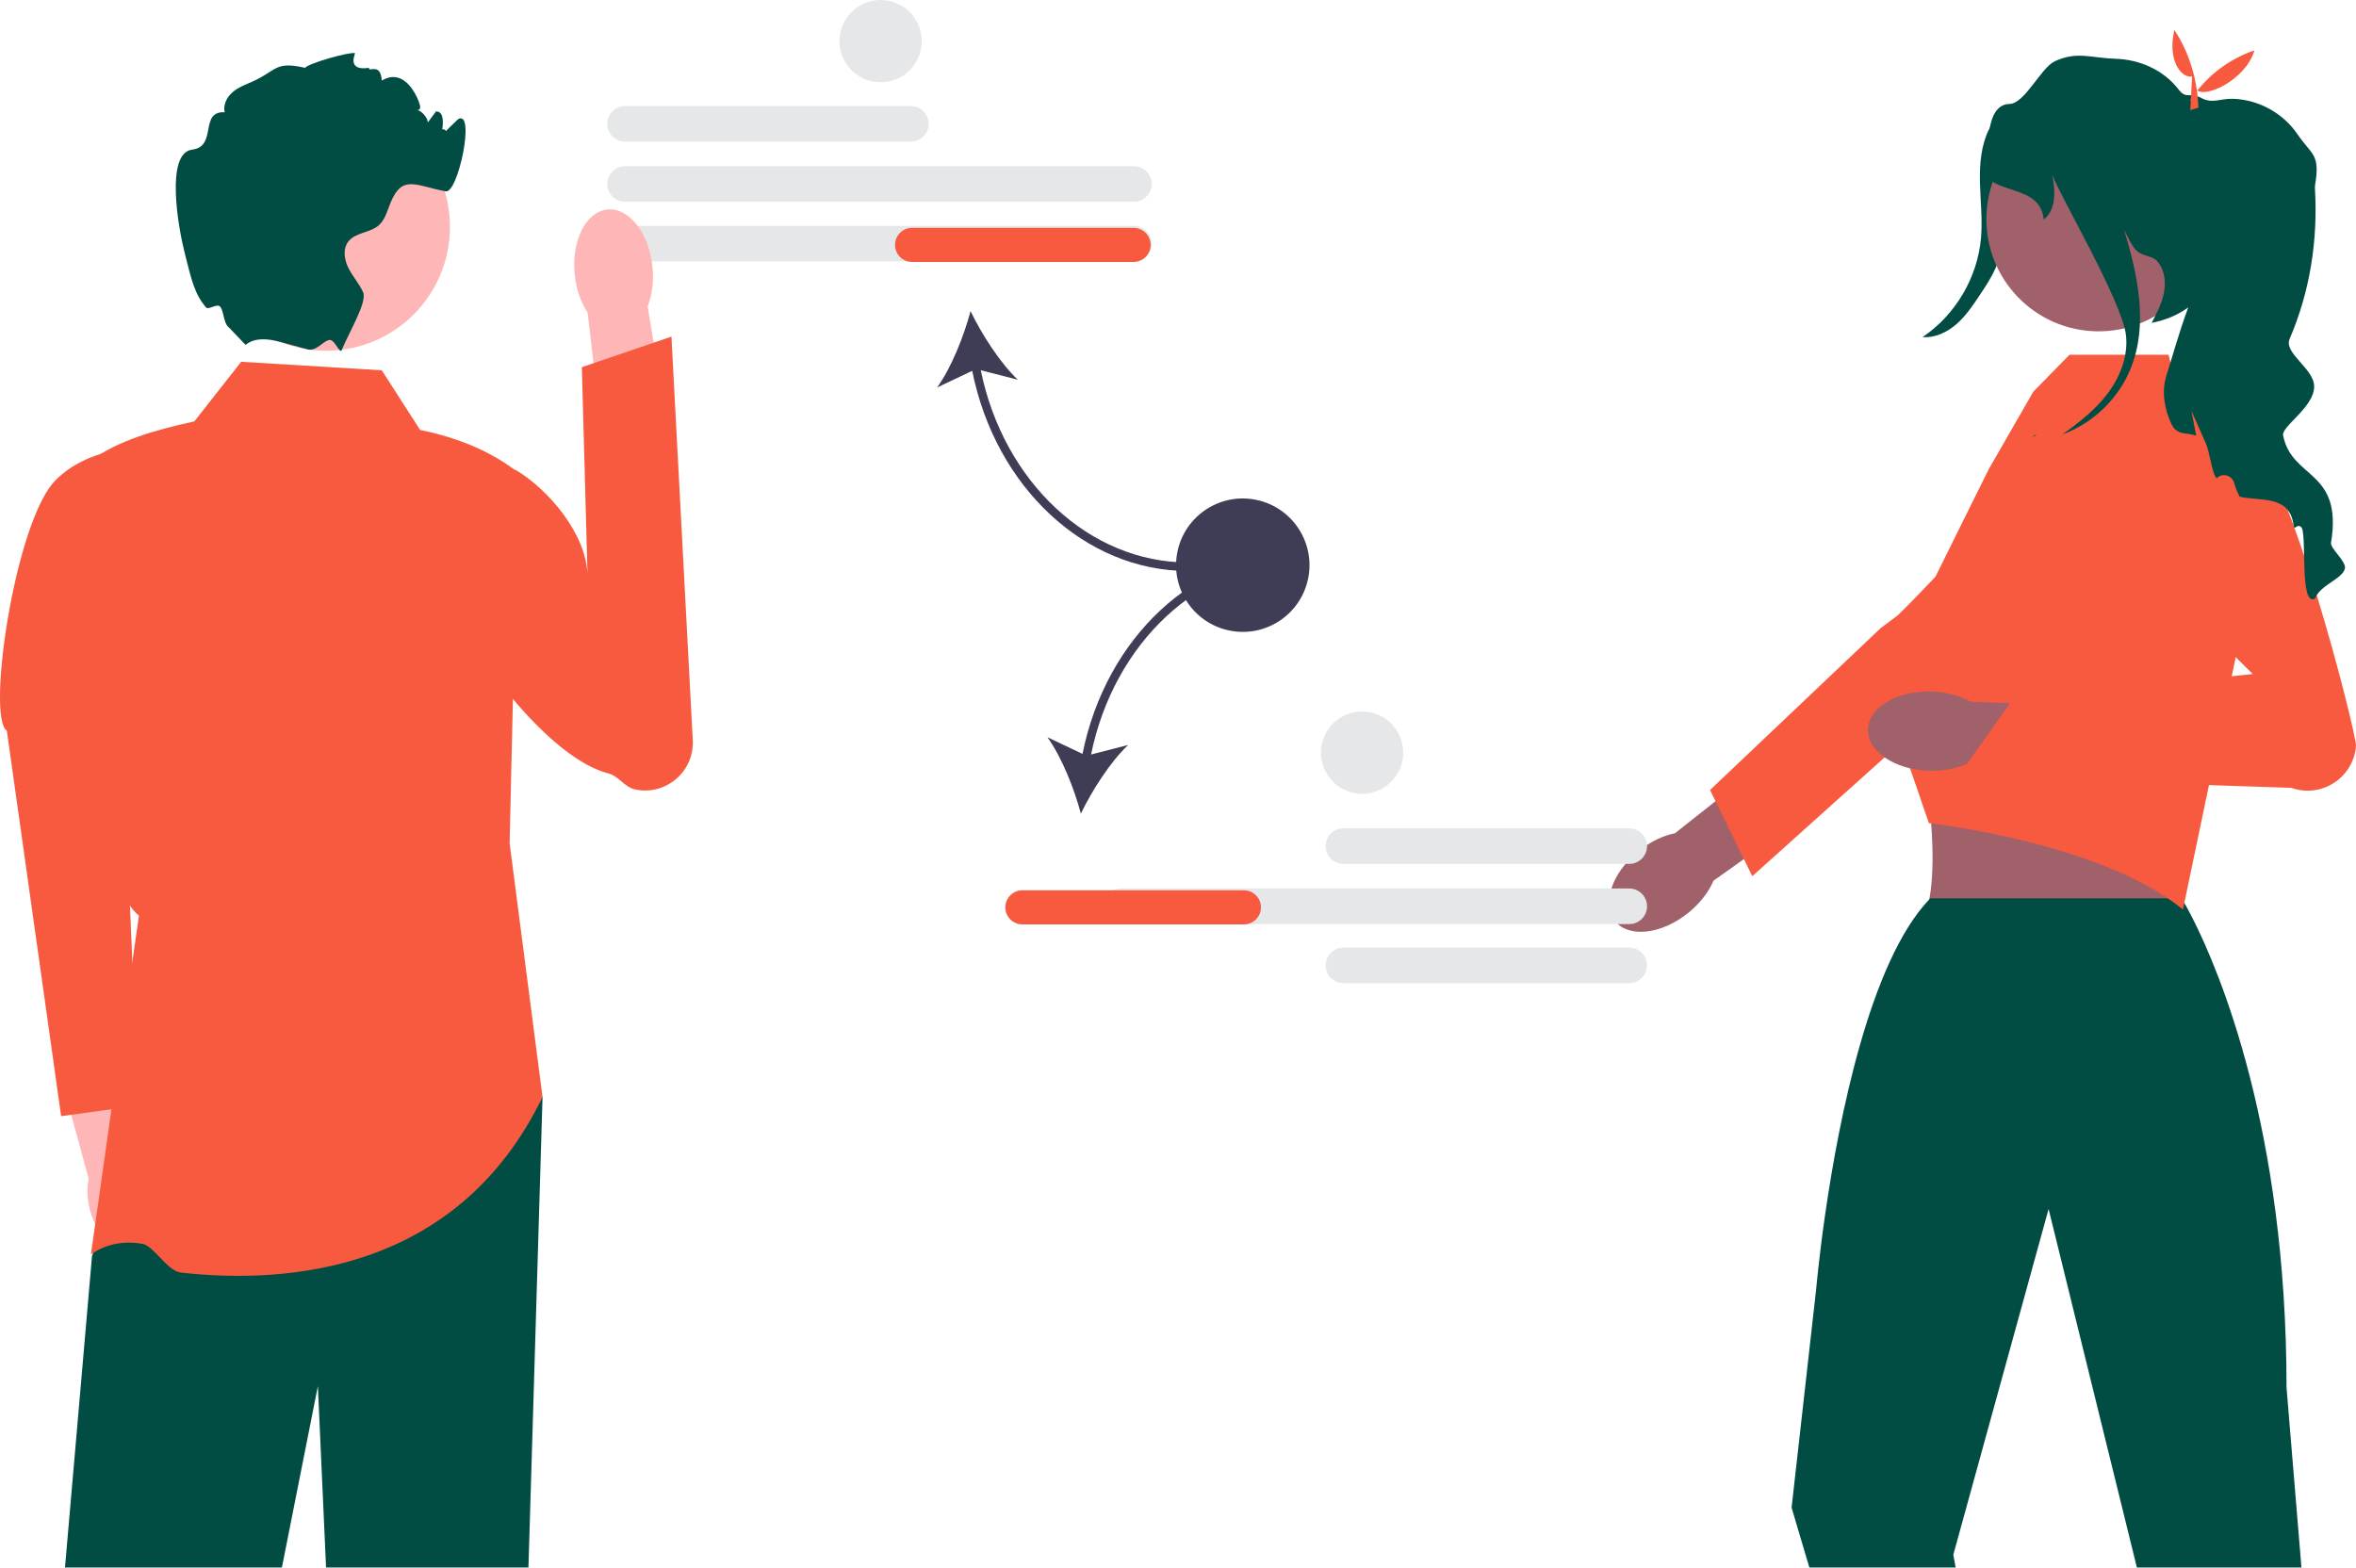
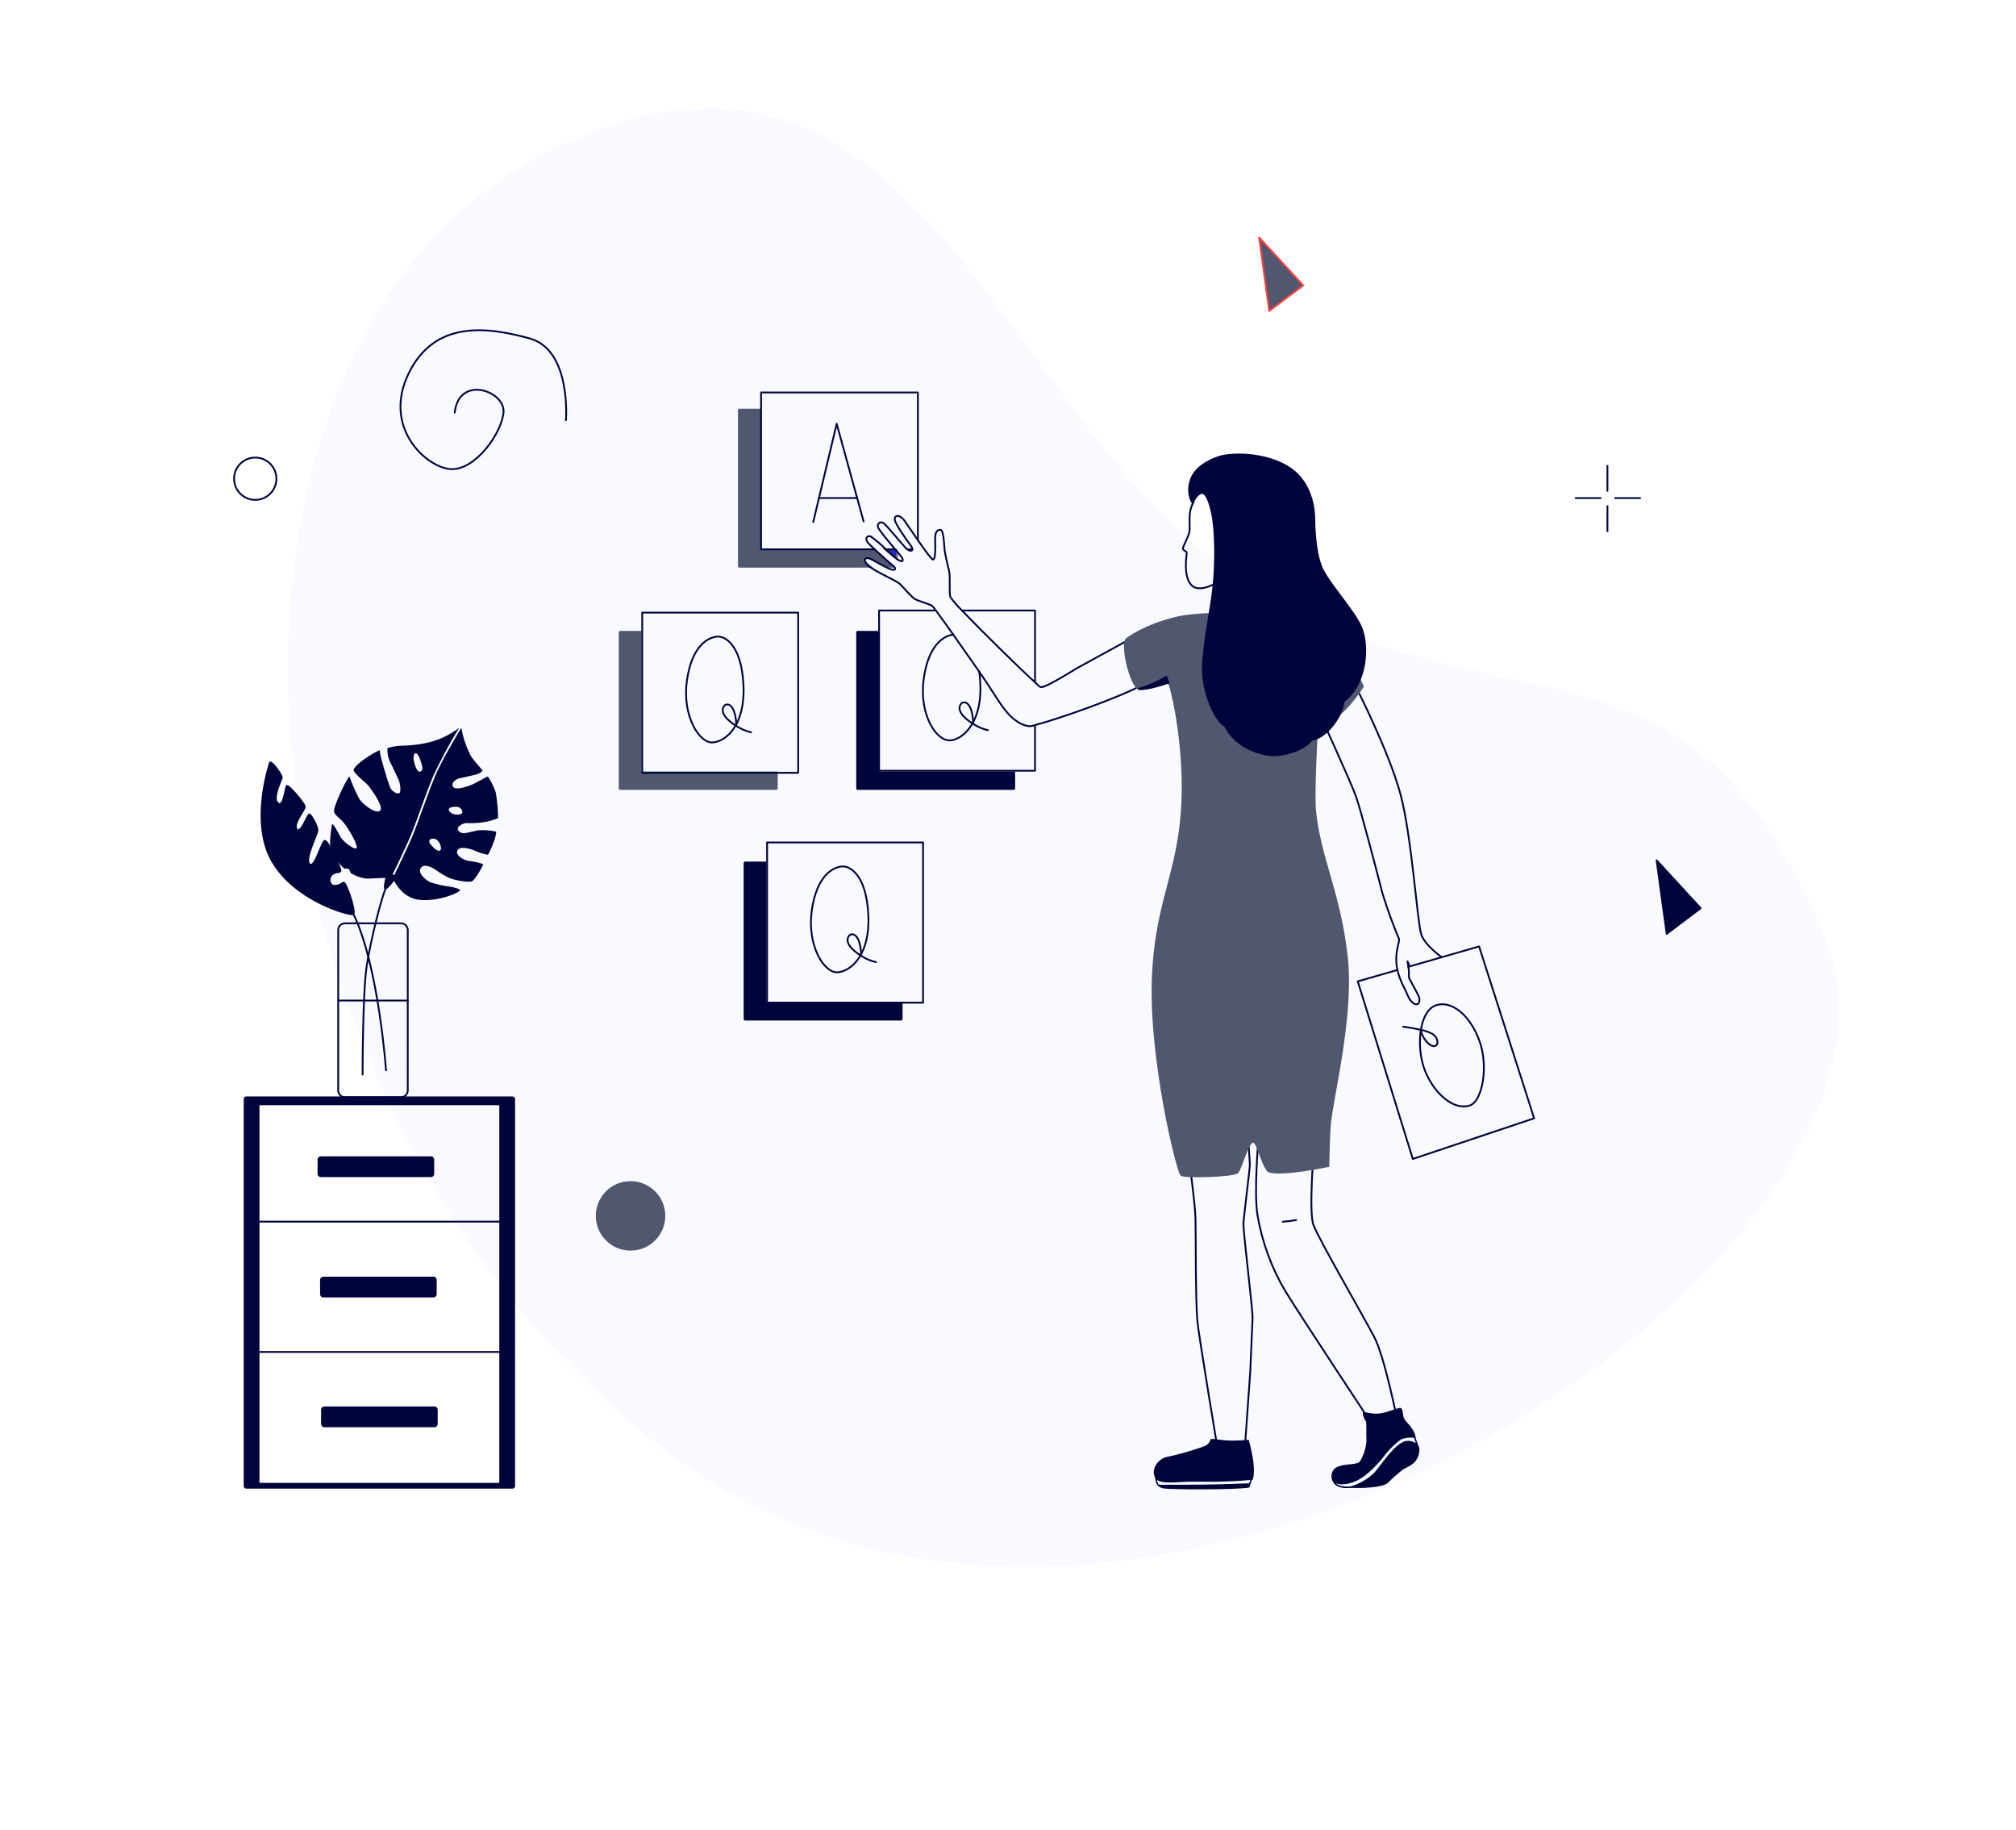
- <svg xmlns="http://www.w3.org/2000/svg" width="552.941" height="367.92" viewBox="0 0 552.941 367.92">
-   <path d="M213.78,33.239h-67.085c-2.301,0-4.174-1.872-4.174-4.174s1.873-4.174,4.174-4.174h67.085c2.301,0,4.174,1.872,4.174,4.174s-1.873,4.174-4.174,4.174Z" fill="#e6e7e8" />
-   <path d="M266.133,47.366h-119.438c-2.301,0-4.174-1.872-4.174-4.174s1.873-4.174,4.174-4.174h119.438c2.301,0,4.174,1.872,4.174,4.174s-1.873,4.174-4.174,4.174h0Z" fill="#e6e7e8" />
-   <path d="M266.133,61.366h-119.438c-2.301,0-4.174-1.872-4.174-4.174s1.873-4.174,4.174-4.174h119.438c2.301,0,4.174,1.872,4.174,4.174s-1.873,4.174-4.174,4.174h0Z" fill="#e6e7e8" />
-   <path d="M278.785,134.019v-2c-23.085,0-43.245-18.858-48.604-45.126l8.698,2.238c-4.207-3.986-8.457-10.659-11.094-16.112-1.557,5.854-4.466,13.212-7.841,17.922l8.23-3.899c5.472,27.328,26.498,46.976,50.611,46.976Z" fill="#3f3d56" />
-   <path d="M270.053,57.48c0,2.206-1.794,4-4,4h-52c-2.206,0-4-1.794-4-4s1.794-4,4-4h52c2.206,0,4,1.794,4,4Z" fill="#f85a40" />
-   <g>
-     <g>
-       <path d="M35.904,280.297c-.792-2.756-2.147-5.108-3.761-6.785l-5.864-26.73-12.781,3.131,7.324,26.778c-.482,2.266-.385,4.97,.406,7.727,1.808,6.297,6.56,10.479,10.612,9.341,4.053-1.138,5.872-7.165,4.063-13.462h-0Z" fill="#ffb6b6" />
-       <path d="M34.136,104.956s-13.805-.476-21.805,8.524C3.165,124.676-3.1,168.547,1.603,171.501l12.743,90.485,18.171-2.497-4.663-108.569,6.282-45.964v0Z" fill="#f85a40" />
-     </g>
-     <polygon points="127.331 257.48 124.023 367.917 76.523 367.917 74.603 325.347 66.163 367.917 15.253 367.917 21.603 294.737 28.163 279.347 32.603 268.917 127.331 257.48" fill="#014d44" />
-     <path d="M89.603,86.917l-33-2-11,14c-9.5,2.034-18.081,4.66-24,9,1.416,41.926-1.695,96.442,11,107l-11.273,79.563s4.546-3.895,12.14-2.52c2.623,.475,5.79,6.385,9.014,6.743,24.77,2.752,64.937-.078,84.846-41.223l-7.727-59.563,2-87c-6.252-4.942-14.026-8.154-23-10l-9-14v-0Z" fill="#f85a40" />
-     <g>
-       <path d="M153.134,62.578c.358,3.467-.097,6.727-1.144,9.341l5.497,32.812-15.69,2.159-3.887-33.517c-1.559-2.345-2.671-5.444-3.029-8.911-.818-7.92,2.605-14.763,7.645-15.283s9.789,5.478,10.607,13.398v0h-0Z" fill="#ffb6b6" />
-       <path d="M100.971,113.424c-1.643,2.424-1.185,5.148-1.577,8.422-1.665,13.896,24.964,54.96,43.39,59.688,2.418,.62,3.795,3.229,6.236,3.753h0c7.23,1.554,13.961-4.184,13.57-11.569l-5.005-94.708-21.027,7.172,1.346,49.171c-.134-10.187-9.488-20.559-16.573-24.873,0,0-14.351-5.922-20.36,2.944Z" fill="#f85a40" />
-     </g>
-     <g>
-       <circle cx="76.528" cy="53.262" r="29.068" fill="#ffb6b6" />
-       <path d="M103.603,31.917c-.25,.06,3.826-3.913,4-4,4-2-.11,17.55-3,17-7.11-1.35-10.18-4.03-12.94,2.66-.77,1.86-1.25,3.96-2.75,5.29-2.06,1.81-5.48,1.66-7.16,3.82-1.35,1.74-.96,4.3,.04,6.26,1,1.97,2.52,3.64,3.43,5.65,1.02,2.26-3.33,9.45-4.99,13.49v.01l-.01,.024c-.441,1.06-1.489-1.993-2.596-2.298-1.324-.365-3.275,2.762-5.384,2.194-.01,0-.02-.01-.03-.01-2.01-.56-4.25-1.16-6.47-1.76h-.01c-6.25-1.7-7.83,.74-8.13,.67l-3.88-4.06c-1.332-.97-1.181-4.099-2.12-4.94-.768-.687-2.682,.901-3.246,.24-2.766-3.24-3.403-6.481-5.034-12.88-1.49-5.85-4.58-23.36,1.77-24.15,5.99-.75,1.61-9.09,7.64-8.78-.36-1.52,.31-3.15,1.4-4.27,1.08-1.13,2.52-1.83,3.97-2.43,7.15-2.92,5.96-5.43,13.5-3.73,.75-1.05,10.367-3.787,11.727-3.437,.1,.02-2.097,4.287,3.273,3.437-.2,1.23,2.727-1.437,3,3,5.727-3.437,8.81,4.79,9,6,.25,1.51-2.03,.74-.51,.97,.9,.14,2.44,1.97,2.29,2.88,.65-.88,1.3-1.75,1.96-2.63,.12,.01,.23,.03,.35,.05,3.04,.58-.445,10.518-.32,7.42,.23-5.69,4.26-2.36,1.23-1.69h0Z" fill="#014d44" />
+ <svg xmlns="http://www.w3.org/2000/svg" width="560.432" height="508.477" viewBox="0 0 560.432 508.477">
+   <g id="Group_376" data-name="Group 376" transform="translate(-732.453 -7676.712)">
+     <path id="Path_1134" data-name="Path 1134" d="M95.75,17.384C163.661-52.6,394.713,101.09,353.723,257.634S124.767,505.583,34.482,429.186,58.557,282.51,68.946,199.95,27.84,87.368,95.75,17.384Z" transform="translate(1292.885 7855.132) rotate(113)" fill="#f9faff" />
+     <g id="Group_343" data-name="Group 343" transform="translate(797.525 7742.721)">
+       <g id="Group_113" data-name="Group 113" transform="translate(0 0)">
+         <g id="Group_42" data-name="Group 42" transform="translate(0 0)">
+           <g id="Shapes">
+             <g id="Group_111" data-name="Group 111" transform="translate(372.951 63.471)">
+               <line id="Line_41" data-name="Line 41" y1="6.944" transform="translate(8.83 0)" fill="none" stroke="#00043b" stroke-linecap="round" stroke-linejoin="round" stroke-width="0.5" />
+               <line id="Line_42" data-name="Line 42" y1="6.944" transform="translate(8.83 11.203)" fill="none" stroke="#00043b" stroke-linecap="round" stroke-linejoin="round" stroke-width="0.5" />
+               <line id="Line_43" data-name="Line 43" x2="6.944" transform="translate(10.963 8.962)" fill="none" stroke="#00043b" stroke-linecap="round" stroke-linejoin="round" stroke-width="0.5" />
+               <line id="Line_44" data-name="Line 44" x2="6.944" transform="translate(0 8.962)" fill="none" stroke="#00043b" stroke-linecap="round" stroke-linejoin="round" stroke-width="0.5" />
+             </g>
+             <path id="Path_150" data-name="Path 150" d="M950.513,84.947s1.583-19.512-10.08-22.721S914.091,57,906.8,71.928s4.627,25.938,11.459,26.6,14.357-9.791,14.9-15.728-12.326-10.572-13.567,0" transform="translate(-858.259 -34.166)" fill="none" stroke="#00043b" stroke-linecap="round" stroke-linejoin="round" stroke-width="0.5" />
+             <path id="Path_153" data-name="Path 153" d="M1128.623,211.3l2.8,20.436,9.441-7.12Z" transform="translate(-733.17 -38.189)" fill="#00043b" stroke="#00043b" stroke-linecap="round" stroke-linejoin="round" stroke-width="0.5" />
+             <path id="Path_475" data-name="Path 475" d="M1128.623,211.3l2.8,20.436,9.441-7.12Z" transform="translate(-843.662 -211.301)" fill="#51576f" stroke="#fd4040" stroke-linecap="round" stroke-linejoin="round" stroke-width="0.5" />
+             <ellipse id="Ellipse_47" data-name="Ellipse 47" cx="5.881" cy="5.881" rx="5.881" ry="5.881" transform="translate(0 61.17)" fill="none" stroke="#00043b" stroke-linecap="round" stroke-linejoin="round" stroke-width="0.5" />
+             <ellipse id="Ellipse_15" data-name="Ellipse 15" cx="9.657" cy="9.657" rx="9.657" ry="9.657" transform="translate(100.556 262.289)" fill="#51576f" />
+           </g>
+           <g id="Q_A_s" data-name="Q&amp;A's" transform="translate(106.945 43.085)">
+             <g id="Group_34" data-name="Group 34" transform="translate(0 61.179)">
+               <path id="Path_155" data-name="Path 155" d="M755.146,192.02V196.7a.409.409,0,0,1-.408.409H711.376a.409.409,0,0,1-.409-.409V153.339a.409.409,0,0,1,.409-.408h5.876v38.858a.231.231,0,0,0,.231.231Z" transform="translate(-710.967 -147.844)" fill="#51576f" />
+               <g id="Group_33" data-name="Group 33" transform="translate(6.516)">
+                 <rect id="Rectangle_19" data-name="Rectangle 19" width="43.358" height="44.531" fill="none" stroke="#00043b" stroke-linecap="round" stroke-linejoin="round" stroke-width="0.5" />
+                 <path id="Path_156" data-name="Path 156" d="M751.934,155.645c2-.122,6.618,2.128,7.208,13.36s-4.832,15.822-8.56,16.067-8.516-7.41-7.159-17.14S749.288,155.807,751.934,155.645Z" transform="translate(-731.006 -148.981)" fill="none" stroke="#00043b" stroke-linecap="round" stroke-linejoin="round" stroke-width="0.5" />
+                 <path id="Path_157" data-name="Path 157" d="M768.649,195.891a12.04,12.04,0,0,1-4.091-1.735c-.07-.041-.145-.087-.215-.134-2.414-1.526-4.561-3.72-3.151-5.49.557-.7,2.965-1.045,3.342,5.147" transform="translate(-738.373 -162.63)" fill="none" stroke="#00043b" stroke-linecap="round" stroke-linejoin="round" stroke-width="0.5" />
+               </g>
+             </g>
+             <g id="Group_36" data-name="Group 36" transform="translate(66.006 60.596)">
+               <path id="Path_158" data-name="Path 158" d="M868.887,192.02V196.7a.409.409,0,0,1-.409.409H825.119a.406.406,0,0,1-.408-.409V153.339a.406.406,0,0,1,.408-.408h5.873v38.858a.231.231,0,0,0,.231.231Z" transform="translate(-824.711 -147.261)" fill="#00043b" />
+               <g id="Group_35" data-name="Group 35" transform="translate(6.352)">
+                 <path id="Path_159" data-name="Path 159" d="M895.695,143.16v19.957c-4.127-3.708-14.856-14.241-20.288-19.957Z" transform="translate(-852.34 -143.16)" fill="none" stroke="#00043b" stroke-linecap="round" stroke-linejoin="round" stroke-width="0.5" />
+                 <path id="Path_160" data-name="Path 160" d="M863.517,160.2c4.352,6.267,5.713,9.075,8.1,11.716,1.083,1.2,3.693,3.509,6.222,3.39a7.781,7.781,0,0,0,1.171-.3v12.691H835.657V143.16h15.79c1.08,1.433,2.815,3.847,4.828,6.7" transform="translate(-835.657 -143.16)" fill="none" stroke="#00043b" stroke-linecap="round" stroke-linejoin="round" stroke-width="0.5" />
+                 <path id="Path_161" data-name="Path 161" d="M872.325,165.041c.122.917.215,1.909.273,2.989.255,4.851-.609,8.461-1.973,11.02v.006c-.064.116-.128.226-.2.342-1.787,3.128-4.343,4.7-6.389,4.7-3.838.006-8.513-7.411-7.155-17.142,1.3-9.366,5.525-11.931,8.2-12.256" transform="translate(-844.465 -148.003)" fill="none" stroke="#00043b" stroke-linecap="round" stroke-linejoin="round" stroke-width="0.5" />
+                 <path id="Path_162" data-name="Path 162" d="M882.106,194.891a12.046,12.046,0,0,1-4.091-1.735c-.069-.041-.145-.087-.214-.133-2.414-1.526-4.561-3.72-3.151-5.49.557-.7,2.965-1.045,3.343,5.147" transform="translate(-851.833 -161.628)" fill="none" stroke="#00043b" stroke-linecap="round" stroke-linejoin="round" stroke-width="0.5" />
+               </g>
+             </g>
+             <g id="Group_38" data-name="Group 38" transform="translate(34.713 125.065)">
+               <path id="Path_163" data-name="Path 163" d="M814.961,302.5v4.678a.407.407,0,0,1-.409.409H771.194a.407.407,0,0,1-.409-.409V263.818a.407.407,0,0,1,.409-.409h5.876v38.858a.23.23,0,0,0,.231.232Z" transform="translate(-770.785 -258.097)" fill="#00043b" />
+               <g id="Group_37" data-name="Group 37" transform="translate(6.516)">
+                 <rect id="Rectangle_20" data-name="Rectangle 20" width="43.358" height="44.531" fill="none" stroke="#00043b" stroke-linecap="round" stroke-linejoin="round" stroke-width="0.5" />
+                 <path id="Path_164" data-name="Path 164" d="M811.753,265.737c2-.123,6.618,2.127,7.208,13.36s-4.832,15.821-8.56,16.066-8.516-7.41-7.159-17.14S809.106,265.9,811.753,265.737Z" transform="translate(-790.824 -259.072)" fill="none" stroke="#00043b" stroke-linecap="round" stroke-linejoin="round" stroke-width="0.5" />
+                 <path id="Path_165" data-name="Path 165" d="M828.467,305.982a12.047,12.047,0,0,1-4.091-1.735c-.07-.041-.145-.087-.215-.134-2.414-1.526-4.561-3.72-3.151-5.49.557-.7,2.965-1.045,3.343,5.147" transform="translate(-798.192 -272.722)" fill="none" stroke="#00043b" stroke-linecap="round" stroke-linejoin="round" stroke-width="0.5" />
+               </g>
+             </g>
+             <g id="answer" transform="translate(33.134)">
+               <path id="Path_166" data-name="Path 166" d="M811.694,90.674h-2.151c-.373-.185-.814-.409-1.336-.675-1.653-.846-3.263-1.714-3.419-1.8a2.385,2.385,0,0,0-.988-.309.349.349,0,0,0-.313.124.515.515,0,0,0-.065.42c.157.64,1.127,1.472,2.24,2.243H768.474a.41.41,0,0,1-.409-.412V46.9a.41.41,0,0,1,.409-.409h5.876V85.356a.232.232,0,0,0,.231.231h31.6c.117.118.238.235.363.356,1.23,1.191,2.6,2.382,3.438,3.117.708.619,1.02.893,1.1,1a2.462,2.462,0,0,0,.33.334A2.112,2.112,0,0,1,811.694,90.674Z" transform="translate(-768.065 -41.995)" fill="#51576f" />
+               <path id="Path_167" data-name="Path 167" d="M841.771,114.155v2.382c-.842-.59-1.9-1.45-2.926-2.321-.142-.117-.281-.238-.419-.356h3.093Z" transform="translate(-797.595 -70.267)" fill="#182fbd" stroke="#707070" stroke-width="0.5" />
+               <line id="Line_45" data-name="Line 45" x1="1.393" transform="translate(47.081 43.593)" fill="none" stroke="#00043b" stroke-linecap="round" stroke-linejoin="round" stroke-width="0.5" />
+               <line id="Line_46" data-name="Line 46" x1="2.559" transform="translate(41.116 43.593)" fill="none" stroke="#00043b" stroke-linecap="round" stroke-linejoin="round" stroke-width="0.5" />
+               <path id="Path_168" data-name="Path 168" d="M804.122,81.032l6.517-27.292,7.479,27.116" transform="translate(-783.198 -45.036)" fill="none" stroke="#00043b" stroke-linecap="round" stroke-linejoin="round" stroke-width="0.5" />
+               <line id="Line_47" data-name="Line 47" x1="10.614" transform="translate(22.517 29.334)" fill="none" stroke="#00043b" stroke-linecap="round" stroke-linejoin="round" stroke-width="0.5" />
+               <path id="Path_169" data-name="Path 169" d="M810.7,82.333H779.126V38.74h43.593V79.785" transform="translate(-772.707 -38.74)" fill="none" stroke="#00043b" stroke-linecap="round" stroke-linejoin="round" stroke-width="0.5" />
+             </g>
+           </g>
+           <g id="Monica" transform="translate(175.323 60.308)">
+             <g id="Group_39" data-name="Group 39" transform="translate(0 17.086)">
+               <path id="Path_170" data-name="Path 170" d="M855.845,124.149a26.444,26.444,0,0,1-3.25-3.743c-.43-1.468.087-5.879-.412-7.55-.435-1.457-1.149-5.037-1.224-5.71s-.139-5.449-1.155-5.437c-1.236.012-1.5,1.242-1.433,3.041s.128,5.072-.563,5.252c-.348.087-2.327-2.64-4.242-5.4-1.8-2.594-3.545-5.211-3.83-5.559-1.538-1.863-2.884-1.265-2.553.07.284,1.155,2.82,4.857,4.272,6.8a2.281,2.281,0,0,1,.574,1.236c-.006.54-.7.516-1.393,0a2.911,2.911,0,0,1-.36-.308c-1.137-1.137-4.9-5.757-6.024-6.8-1.073-1-2.374.075-1.572,1.37.545.888,2.925,3.8,4.55,5.733.749.894,1.334,1.578,1.5,1.764,1.062,1.161.818,2.275-1,.911-.731-.546-1.88-1.6-3.058-2.675a31.655,31.655,0,0,0-4.2-3.563c-1.01-.429-1.875.627-.528,2.02.354.366.929.917,1.6,1.544,1.886,1.758,4.515,4.091,5.031,4.474,1.155.871.836,1.695-1.056.882-1.213-.522-4.625-2.472-5.24-2.745-1.167-.522-2.455.226-.377,2.014,1.81,1.555,7.706,4.1,8.641,4.985s3.2,3.586,4.091,4.138,4.016,1.468,4.793,1.863a9.776,9.776,0,0,1,1.143,1.393" transform="translate(-828.798 -97.862)" fill="none" stroke="#00043b" stroke-linejoin="round" stroke-width="0.5" />
+               <path id="Path_171" data-name="Path 171" d="M871.187,154.7c2.246,3.174,4.834,6.883,7.242,10.341" transform="translate(-846.588 -121.716)" fill="none" stroke="#00043b" stroke-linejoin="round" stroke-width="0.5" />
+               <path id="Path_172" data-name="Path 172" d="M910.367,180.764c6.082-1.532,24.211-7.9,30.437-11.49,7.236-4.178-4.068-12.384-4.068-12.384L921.951,165s-8.588,5.39-9.885,5.228c-.438-.055-.785-.476-1.7-1.348" transform="translate(-863.032 -122.636)" fill="none" stroke="#00043b" stroke-linejoin="round" stroke-width="0.5" />
+             </g>
+             <g id="Group_40" data-name="Group 40" transform="translate(125.671 64.659)">
+               <path id="Path_173" data-name="Path 173" d="M1080.053,254.926c-2.205-1.683-4.973-4.143-5.658-6.343-1.178-3.789-2.64-27.3-5.8-39.037s-12.326-29.706-12.326-29.706l-10.916,5.757s9.43,20.473,10.916,24.709,6.181,22.394,7.329,26.839a131.444,131.444,0,0,0,4.637,12.761c.035,1.2-1.109,3.412-.714,7.1a11.758,11.758,0,0,0,.243,1.456c.662,3,2.212,5.409,2.867,7.091.76,1.944,2.095,2.652,2.681,2.426s.7-1.23.441-2-2.681-5.049-2.763-5.281a7.952,7.952,0,0,1-.023-1.619,12.151,12.151,0,0,0-.162-1.5c-.11-.76-.238-1.509-.238-1.509l.615,1.4" transform="translate(-1045.357 -179.84)" fill="none" stroke="#00043b" stroke-linejoin="round" stroke-width="0.5" />
+               <path id="Path_174" data-name="Path 174" d="M1076,310.594l-11.026,3.174,15.3,49.361,33.728-11.3-15.3-47.771-10.416,3-8.868,2.553-.377.1" transform="translate(-1053.591 -231.974)" fill="none" stroke="#00043b" stroke-linecap="round" stroke-linejoin="round" stroke-width="0.5" />
+               <path id="Path_175" data-name="Path 175" d="M1091.537,343.353c.029.093.052.18.075.267.87,2.925,2.82,4.521,3.917,4.259,1.056-.255,1.126-2.147-.638-3.354a10.964,10.964,0,0,0-3.238-1.143c-.041-.012-.076-.018-.116-.029-2.309-.534-4.81-.853-4.81-.853" transform="translate(-1062.719 -248.107)" fill="none" stroke="#00043b" stroke-linecap="round" stroke-linejoin="round" stroke-width="0.5" />
+               <path id="Path_176" data-name="Path 176" d="M1099.36,331.987c4.051-1.253,9.143,2.451,11.868,9.752s.855,17.111-2.677,18.17c-5.424,1.627-11.418-5.354-13.072-11.784S1094.974,333.344,1099.36,331.987Z" transform="translate(-1066.09 -243.594)" fill="none" stroke="#00043b" stroke-linecap="round" stroke-linejoin="round" stroke-width="0.5" />
+             </g>
+             <g id="Group_41" data-name="Group 41" transform="translate(89.683 190.137)">
+               <path id="Path_177" data-name="Path 177" d="M984.008,403.414S985.475,414,985.6,418.34s-.031,21.132.5,28.235c.255,3.42,5.924,37.446,5.924,37.446h7.155l1.653-23.229s.531-11.895.634-14.785c.09-2.494-2.7-24.379-2.53-26.565s1.774-15.075,1.777-16.028-.485-7.345-.485-7.345L983.342,397.4Z" transform="translate(-983.342 -396.068)" fill="none" stroke="#00043b" stroke-miterlimit="10" stroke-width="0.5" />
+               <path id="Path_178" data-name="Path 178" d="M1029.123,435.575a33.621,33.621,0,0,0,3.685-.465" transform="translate(-1002.556 -412.454)" fill="none" stroke="#00043b" stroke-linecap="round" stroke-miterlimit="10" stroke-width="0.5" />
+               <path id="Path_179" data-name="Path 179" d="M1016.928,396.068s-1.342,14.936-.273,21.369a61.85,61.85,0,0,0,7.752,21.092c4.071,6.66,23.437,35.956,23.437,35.956l7.5-.859s-3.341-16.8-6.252-22.411-15.613-27.487-16.917-31.2.126-20.745.126-20.745Z" transform="translate(-997.15 -396.068)" fill="none" stroke="#00043b" stroke-miterlimit="10" stroke-width="0.5" />
+             </g>
+             <g id="dress" transform="translate(72.308 44.263)">
+               <path id="Path_180" data-name="Path 180" d="M953.817,151.764s4.976-3.911,14.219-6.043,39.814-1.422,44.791,6.754a105.122,105.122,0,0,1,6.754,12.442s-5.688,8.887-9.953,9.6-2.844,2.843-2.844,2.843-1,17.387-.47,22.386c1.381,13.053,6.778,22.439,8.788,40.186,1.922,16.97-4.407,40.518-4.763,47.628-.32,6.4-.355,10.664-.355,10.664s-13.509,2.844-16.708,1.422c-2.133-2.488-2.844-8.177-4.266-8.177s-3.2,7.11-4.266,8.532c-1.422,1.067-14.574,1.422-15.641.711s-8.983-32.726-7.917-55.477,8.314-29.713,8.272-52.59c-.026-14.574-3.2-28.083-3.91-28.794-1.067,0-4.266,1.778-8.176,1.778C954.883,164.561,952.395,153.541,953.817,151.764Z" transform="translate(-953.402 -144.694)" fill="#51576f" stroke="#51576f" stroke-width="0.5" />
+               <path id="Path_181" data-name="Path 181" d="M967.677,174.936a32.254,32.254,0,0,1-7.618,3.333c2.171.428,8.283-1.726,8.283-1.726Z" transform="translate(-956.195 -157.386)" fill="#00043b" stroke="#00043b" stroke-linejoin="round" stroke-width="0.5" />
+             </g>
+             <g id="head" transform="translate(88.44 0)">
+               <path id="Path_182" data-name="Path 182" d="M986.091,84.182a21.727,21.727,0,0,0-2.814,6.054c-.513,2.6.073,4.872-.359,6.446-.289,1.052-1.736,3.774-1.718,4.221s.917.853,1.058,1.058-1.226,6.59,1.388,9.2,8.91-1.892,8.91-1.892S999.087,78.837,986.091,84.182Z" transform="translate(-981.199 -74.77)" fill="none" stroke="#00043b" stroke-miterlimit="10" stroke-width="0.5" />
+               <path id="Path_183" data-name="Path 183" d="M985.21,81.942s-1.777-2.133-.711-6.043,5.365-5.936,7.821-6.754c4.266-1.422,14.93-1.067,20.973,3.91s5.688,13.508,5.688,13.508,0,8.887,2.133,13.508,9.243,12.087,11.02,16.708,1.777,14.93-4.977,20.263c-.711,4.977-5.332,10.309-8.887,10.664-2.844,3.555-9.242,4.622-11.731,4.266S997.3,150.194,994.1,143.8c-2.133-.711-6.762-9.155-6.043-17.774.711-8.532,2.132-14.22,2.843-20.618s.711-15.641-.355-20.618S988.409,79.1,987.7,79.1,985.566,80.52,985.21,81.942Z" transform="translate(-982.441 -68.418)" fill="#00043b" stroke="#00043b" stroke-width="0.5" />
+             </g>
+             <path id="Path_184" data-name="Path 184" d="M994.766,551.275c.762-2.527.071-6.64-1.14-11.084-7.061.676-8.36-.32-10.5-.221-.436.545-.215,1.54-2.473,2.241a77.651,77.651,0,0,1-9.728,2.739c-2.233.37-4.533,3.223-3.392,5.568.076.347.268,1.231.309,1.451a1.583,1.583,0,0,0,.309.714h-.016a2.874,2.874,0,0,0,1.934,1.046c1.49.287,19.308.436,23.559-.237.337-.068.451-.795.55-1.208h0l.341-.975Zm-1.023,1.016c-1.775.043-6.735.286-12.621.354-3.406.039-9.326.059-12.308.042-.119-.035-.464-.187-.577-.792-.018-.1-.065-.319-.118-.569,1.531,1.262,6.334.53,8.73.53h7.52c2.633,0,7.419-.249,9.7-.5Z" transform="translate(-886.896 -266.322)" fill="#00043b" />
+             <path id="Path_185" data-name="Path 185" d="M1076.458,535.457l-.7-2.007.039.005a5.637,5.637,0,0,0-1.142-2.758c-.436-.772-1.578-1.712-2.082-2.652s-.269-2.687-.954-2.922-3.378,1.209-5.829,1.511-4.3-.628-4.634-.268.437,2.116.739,2.384.067,3.9.2,5.541a12.717,12.717,0,0,1-1.88,5.776c-.537.571-2.754.705-2.754.705s-3.144.172-4.2,1.167a3.082,3.082,0,0,0,.918,4.988,5.975,5.975,0,0,0,2.489.45c.409,0,.743-.024.931-.042,2.749.071,8.946.054,10.535-1.467a33.847,33.847,0,0,1,4.055-3.6c.932-.6,2.846-1.335,3.61-2.468C1076.861,538.224,1077.115,536.418,1076.458,535.457Zm-3.412-1.166c-3.178.727-6.657,6.45-8.84,8.882a16.275,16.275,0,0,1-6.491,3.744v-.005a7.364,7.364,0,0,1-3.354-.352,3,3,0,0,1-.763-.531c1.12.479,3.047.526,5.681-.655,3.593-1.612,7.455-6.448,8.026-7.287a22.6,22.6,0,0,1,4.319-4.2,7.539,7.539,0,0,1,3.685-.5l.513,1.477A4,4,0,0,0,1073.046,534.291Z" transform="translate(-922.621 -260.084)" fill="#00043b" />
+           </g>
+         </g>
+         <g id="Shelf" transform="translate(2.925 238.99)">
+           <path id="Path_193" data-name="Path 193" d="M519.275,311.947H445.289a.476.476,0,0,0-.476.476v107.57a.476.476,0,0,0,.476.476h73.986a.476.476,0,0,0,.476-.476V312.423A.476.476,0,0,0,519.275,311.947Zm-3.41,107.031a.38.38,0,0,1-.38.38H449.079a.38.38,0,0,1-.38-.38V314.27a.38.38,0,0,1,.38-.38h66.406a.38.38,0,0,1,.38.38Z" transform="translate(-444.813 -311.947)" fill="#00043b" stroke="#00043b" stroke-width="0.5" />
+           <line id="Line_60" data-name="Line 60" x2="67.999" transform="translate(4.024 34.555)" fill="none" stroke="#00043b" stroke-miterlimit="10" stroke-width="0.5" />
+           <line id="Line_61" data-name="Line 61" x2="67.999" transform="translate(2.914 70.775)" fill="none" stroke="#00043b" stroke-miterlimit="10" stroke-width="0.5" />
+           <rect id="Rectangle_28" data-name="Rectangle 28" width="31.918" height="5.273" rx="0.638" transform="translate(20.538 16.653)" fill="#00043b" stroke="#00043b" stroke-width="0.5" />
+           <rect id="Rectangle_29" data-name="Rectangle 29" width="31.918" height="5.273" rx="0.638" transform="translate(21.232 50.097)" fill="#00043b" stroke="#00043b" stroke-width="0.5" />
+           <rect id="Rectangle_30" data-name="Rectangle 30" width="31.918" height="5.273" rx="0.638" transform="translate(21.51 86.179)" fill="#00043b" stroke="#00043b" stroke-width="0.5" />
+         </g>
+         <g id="Monstera" transform="translate(7.625 136.268)">
+           <path id="Path_194" data-name="Path 194" d="M522.164,258.831H506.587a1.877,1.877,0,0,1-1.878-1.878V212.378a1.877,1.877,0,0,1,1.878-1.877h15.577a1.877,1.877,0,0,1,1.877,1.877v44.575A1.877,1.877,0,0,1,522.164,258.831Z" transform="translate(-483.386 -156.145)" fill="none" stroke="#00043b" stroke-linecap="round" stroke-linejoin="round" stroke-width="0.5" />
+           <line id="Line_62" data-name="Line 62" x1="19.332" transform="translate(21.324 75.822)" fill="none" stroke="#00043b" stroke-linecap="round" stroke-linejoin="round" stroke-width="0.5" />
+           <path id="Path_195" data-name="Path 195" d="M518.928,241.671s0-22.721,1.129-30.128,4.268-19.709,5.4-21.843" transform="translate(-490.825 -145.262)" fill="none" stroke="#00043b" stroke-linecap="round" stroke-linejoin="round" stroke-width="0.5" />
+           <path id="Path_196" data-name="Path 196" d="M532.353,183.381s-.753,3.013-.376,3.264,2.385-2.385,2.385-2.385Z" transform="translate(-497.598 -141.955)" fill="#00043b" stroke="#00043b" stroke-width="0.5" />
+           <path id="Path_197" data-name="Path 197" d="M546.019,114.57c-.376-1.507-2.008-4.519-2.259-4.519s-3.515,2.009-5.022,2.511-4.017,1.381-4.645.251,1.13-2.134,1.758-2.26,4.143-.879,4.9-1.129a3.986,3.986,0,0,0,1.632-1c0-.125-3.139-3.389-3.641-4.77a27.207,27.207,0,0,1-2.32-7.154c-.9,1.488-5.6,9.326-7.365,13.651-1.362,3.329-2.456,6.356-3.514,9.282-.713,1.972-1.386,3.835-2.132,5.777-1.4,3.646-5.492,11.987-5.532,12.071a.251.251,0,0,1-.226.141.251.251,0,0,1-.226-.361c.041-.084,4.121-8.406,5.515-12.031.746-1.937,1.419-3.8,2.13-5.767,1.059-2.931,2.156-5.962,3.521-9.3a132.4,132.4,0,0,1,7.243-13.462,22.88,22.88,0,0,1-10.024,4.393c-5.649,1-6.151.126-9.918,1.255a7.661,7.661,0,0,0,.753,3.892c.5.879,2.009,4.268,2.385,5.021s.753,3.39.126,3.641-2.134-.5-2.636-1.883-2.762-8.537-2.762-10.043c-.753,0-7.155,3.891-7.281,5.523.627,1.506,3.263,3.138,4.393,4.645s4.143,5.775,2.887,6.653-4.9-1.883-5.775-3.515a42.024,42.024,0,0,1-2.636-6.025c-.377-.251-4.77,8.662-4.268,9.917s1.757,1.506,3.389,3.891,3.389,5.775,2.762,6.151-3.766-1.883-4.519-3.389-1.883-3.389-2.134-3.389-.753,5.021-.628,5.649,1.381,4.77,4.017,6.779c.879-.125,1,0,1.255.251a1.671,1.671,0,0,1,.377.879,10.229,10.229,0,0,0,4.519,1.632c1.758,0,5.781-.341,6.287-.168a13.056,13.056,0,0,1,1.245.544s2.134,5.021,7.155,5.523,10.67-1.757,11.3-2.636c-.126-.5-2.009-.879-2.636-1a27.769,27.769,0,0,1-5.649-1.255c-1.632-.753-3.766-2.887-2.511-4.143s3.892.627,3.892.627a22.93,22.93,0,0,0,4.017,2.385c1.632.628,5.273,1.255,6.151.879s3.138-4.393,3.138-4.645-1.757-.753-3.766-1-4.268-1.883-3.264-3.139,4.519.126,5.022.377a12.065,12.065,0,0,0,3.264,1c.377-.126,1.506-3.013,1.757-3.766a10.705,10.705,0,0,0,.628-2.637,17.506,17.506,0,0,0-5.022-.376c-1.38.251-3.766,1-4.519.753s-1.381-.879-1.13-1.506a3.24,3.24,0,0,1,2.762-1.255,26.568,26.568,0,0,0,4.519-.251,16.331,16.331,0,0,0,3.891-1.13A42.037,42.037,0,0,0,546.019,114.57ZM523.3,103.9c.66-.991,1.381.5,1.758,1.632s1,2.762,0,3.139-1.632-2.134-1.758-2.762A3.607,3.607,0,0,1,523.3,103.9Zm7.156,26.738c-.628.251-1.507-.5-2.385-1.507s-.5-1.506-.251-1.632a1.792,1.792,0,0,1,2.26.628C530.7,128.88,531.081,130.387,530.453,130.638Zm4.268-10.043c-1.13-.125-1.982-1.057-1.758-1.506.251-.5,1-.628,2.134-.628a1.632,1.632,0,0,1,1.632,1.507C536.729,120.47,535.851,120.721,534.721,120.6Z" transform="translate(-480.884 -96.493)" fill="#00043b" />
+           <path id="Path_198" data-name="Path 198" d="M513.662,205.235c7.03,14.562,9.038,43.56,9.038,43.56" transform="translate(-488.07 -153.39)" fill="none" stroke="#00043b" stroke-miterlimit="10" stroke-width="0.5" />
+           <path id="Path_199" data-name="Path 199" d="M462.353,116.754c.753-.251,3.264,3.515,3.264,4.143s-2.761,5.649-1.129,7.155,2.134-4.268,2.511-4.771,5.021,4.9,5.021,5.775-3.389,4.77-2.26,6.277,3.013-4.143,3.515-4.143,2.26,3.264,2.26,4.394-3.641,7.908-2.26,9.415,3.264-5.523,4.142-6.4,4.519,7.406,4.519,8.159-1.255.125-2.385,1.13-.753,3.389,1,3.138,1.632-.753,2.259-.879,3.264,7.155,2.762,8.787c-1.757.251-16.571-4.017-22.722-14.939S462.353,116.754,462.353,116.754Z" transform="translate(-459.984 -107.088)" fill="#00043b" stroke="#00043b" stroke-miterlimit="10" stroke-width="0.5" />
+         </g>
+       </g>
    </g>
  </g>
-   <path d="M474.37,25.958c-1.074,8.827-2.248,17.643-3.52,26.443-.517,3.575-1.063,7.194-2.502,10.508-.982,2.261-2.357,4.327-3.724,6.378-1.616,2.424-3.258,4.879-5.453,6.795s-5.045,3.262-7.949,3.036c7.706-5.188,12.886-13.962,13.704-23.215,.385-4.35-.143-8.722-.244-13.088-.101-4.366,.264-8.883,2.278-12.758s5.993-6.976,10.358-6.866l-2.948,2.766h0Z" fill="#014d44" />
-   <g>
-     <path d="M396.268,214.231h0c-6.271,5.086-13.977,5.974-17.214,1.983s-.777-11.348,5.494-16.434c2.745-2.226,5.765-3.648,8.565-4.208l26.84-21.217,9.688,12.807-27.488,19.556c-1.126,2.624-3.141,5.285-5.886,7.512h-0l0,0Z" fill="#a0616a" />
-     <path d="M401.338,185.428l39.993-37.948,4-3s22.958-22.366,28.902-22.879c2.518-.216,5.036,.411,7.157,1.789,3.427,2.222,5.202,5.88,5.202,9.566,0,3.081-1.241,6.176-3.78,8.455l-36.614,32.869-15.576,13.982-19.371,17.394-1.97-4.011-6.659-13.592-1.284-2.626v0l0-0Z" fill="#f85a40" />
-   </g>
-   <path d="M486.853,159.746l-40.043,12.265c6.704,1.889,9.511,42.74,3.272,44.008,0,0,66.365,4.72,62.743,0-4.414-5.754,1.506-43.992,4.329-44.008l-30.301-12.265Z" fill="#a0616a" />
-   <path d="M540.136,367.92l-3.5-42.24c0-15.11-.98-28.76-2.55-40.93-6.29-48.85-22.06-73.89-22.06-73.89h-59c-.08,.09-.16,.16-.24,.25l-.01,.01c-13.92,14.63-21.16,51.42-24.38,73.63-1.53,10.57-2.15,17.84-2.15,17.84l-5.77,51.28,4.17,14.05h34.33l-.54-3.01,22.09-80.16,.27-.98,.24,.98,20.48,83.17h38.62v-0Z" fill="#014d44" />
-   <path d="M454.235,135.379l12.467-25.167,10.505-18.284,8.495-8.657h23.249l2.164,8.657,12.986,7.214,4.593,36.073-16.365,78.265c-19.479-15.872-59.628-20.268-59.628-20.268l-6.505-18.931-4.3-22.805-.519-2.727,12.857-13.37h0v0Z" fill="#f85a40" />
-   <g>
-     <path d="M452.74,180.905h0c-8.07-.229-14.495-4.578-14.349-9.714,.146-5.136,6.806-9.113,14.877-8.884,3.533,.1,6.75,.99,9.239,2.39l34.185,1.399-.998,16.028-33.593-3.081c-2.564,1.256-5.827,1.962-9.359,1.862h-0l-0,0Z" fill="#a0616a" />
-     <path d="M496.457,126.198l32.246,32.014-56.168,5.752-13.053,18.36,78.288,2.596c7.064,2.515,14.587-2.366,15.169-9.842v-0c.196-2.524-15.887-66.572-25.624-72.518-11.412-6.969-30.858,23.638-30.858,23.638l6.369-10.603-6.369,10.603Z" fill="#f85a40" />
-   </g>
-   <circle cx="492.526" cy="51.433" r="26.333" transform="translate(433.1594 543.0663) rotate(-89.07621)" fill="#a0616a" />
-   <path d="M550.331,133.48c-.66,2.5-5.8,3.79-7,7-3.82,2.18-1.75-15.63-3.29-16.8-1.19-.89-1.51,1.26-1.78-.59-1.02-6.94-7.69-5.39-12.63-6.51-.56-1.09-.99-2.15-1.27-3.18-.5-1.86-2.78-2.51-4.13-1.14-.61-.54-1.05-2.45-1.48-4.36-.31-1.39-.62-2.78-.98-3.66l-3.44-7.76,1.11,5.78c-2.25-.81-4.52,.03-5.83-2.75-1.68-3.57-2.35-7.75-1.13-11.5,1.11-3.4,2.98-10.21,5.09-15.85-2.39,1.73-5.26,2.99-8.59,3.62,1.18-2.24,2.38-4.52,2.88-7.01,.49-2.49,.19-5.26-1.39-7.24-1.3-1.63-3.22-1.22-4.84-2.53-1.26-1.02-2.35-3.63-3.11-5.06,3.24,10.77,5.69,22.21,1.57,32.49-2.85,7.12-8.85,12.91-16.05,15.54,3.83-2.74,7.57-5.66,10.44-9.38,3.07-3.99,5.07-9.03,4.46-14.03-.96-7.85-15.52-32.68-17.31-37.56,.98,4.77,.6,8.49-1.98,10.54-.67-6.92-8.21-6.29-12.32-9.06,0,0-3.18-17.97,4.28-18.08,3.6-.05,7.37-8.51,10.64-10.02,5.22-2.41,8.42-.77,14.21-.59,5.78,.17,11.33,2.66,14.86,7.23,1.85,2.39,2.53,.49,5.31,1.98,2.64,1.41,4.42,.1,7.41,.19,5.99,.16,11.8,3.36,15.16,8.31,3.36,4.96,5.43,4.5,4.1,12.17-.02,.09-.02,.27,0,.54,.73,12.08-1.14,24.19-5.93,35.31-1.48,3.42,5.759,6.95,5.749,11.22-.01,4.96-7.999,9.48-7.259,11.6,2.12,10.21,14.03,7.94,11.22,25.03-.23,1.39,3.69,4.44,3.25,6.11Z" fill="#014d44" />
-   <path d="M477.378,102.211c.22-.07,.44-.15,.66-.24-.28,.2-.55,.39-.83,.59l.17-.35Z" fill="#014d44" />
-   <path d="M514.47,17.96c-2.865,.426-5.775-4.327-4.148-10.918,3.544,5.42,5.356,11.521,5.641,18.222l-1.91,.592,.417-7.896Z" fill="#f85a40" />
-   <path d="M529.106,11.808c-1.955,6.927-11.882,11.562-13.635,9.152l-.201,4.131-1.227-1.579c3.56-5.294,8.413-9.356,15.063-11.704h0Z" fill="#f85a40" />
-   <g>
-     <path d="M311.121,198.594c0-2.301,1.873-4.174,4.174-4.174h67.085c2.301,0,4.174,1.873,4.174,4.174s-1.873,4.174-4.174,4.174h-67.085c-2.301,0-4.174-1.873-4.174-4.174Z" fill="#e6e7e8" />
-     <path d="M311.121,226.594c0-2.301,1.873-4.174,4.174-4.174h67.085c2.301,0,4.174,1.873,4.174,4.174s-1.873,4.174-4.174,4.174h-67.085c-2.301,0-4.174-1.873-4.174-4.174Z" fill="#e6e7e8" />
-     <path d="M262.941,216.895c-2.301,0-4.174-1.873-4.174-4.174s1.873-4.174,4.174-4.174h119.438c2.301,0,4.174,1.873,4.174,4.174s-1.873,4.174-4.174,4.174h-119.438Z" fill="#e6e7e8" />
-   </g>
-   <g>
-     <path d="M254.062,176.947l-8.23-3.899c3.376,4.711,6.284,12.068,7.841,17.922,2.637-5.453,6.887-12.126,11.094-16.112l-8.698,2.238c5.36-26.268,25.519-45.126,48.604-45.126v-2c-24.113,0-45.139,19.648-50.611,46.976Z" fill="#3f3d56" />
-     <path d="M291.941,216.971h-52c-2.206,0-4-1.794-4-4s1.794-4,4-4h52c2.206,0,4,1.794,4,4s-1.794,4-4,4Z" fill="#f85a40" />
-   </g>
-   <circle cx="291.673" cy="132.657" r="15.657" transform="translate(114.008 399.3151) rotate(-80.78253)" fill="#3f3d56" />
-   <circle cx="206.673" cy="9.657" r="9.657" fill="#e6e7e8" />
-   <circle cx="319.673" cy="176.657" r="9.657" fill="#e6e7e8" />
</svg>
